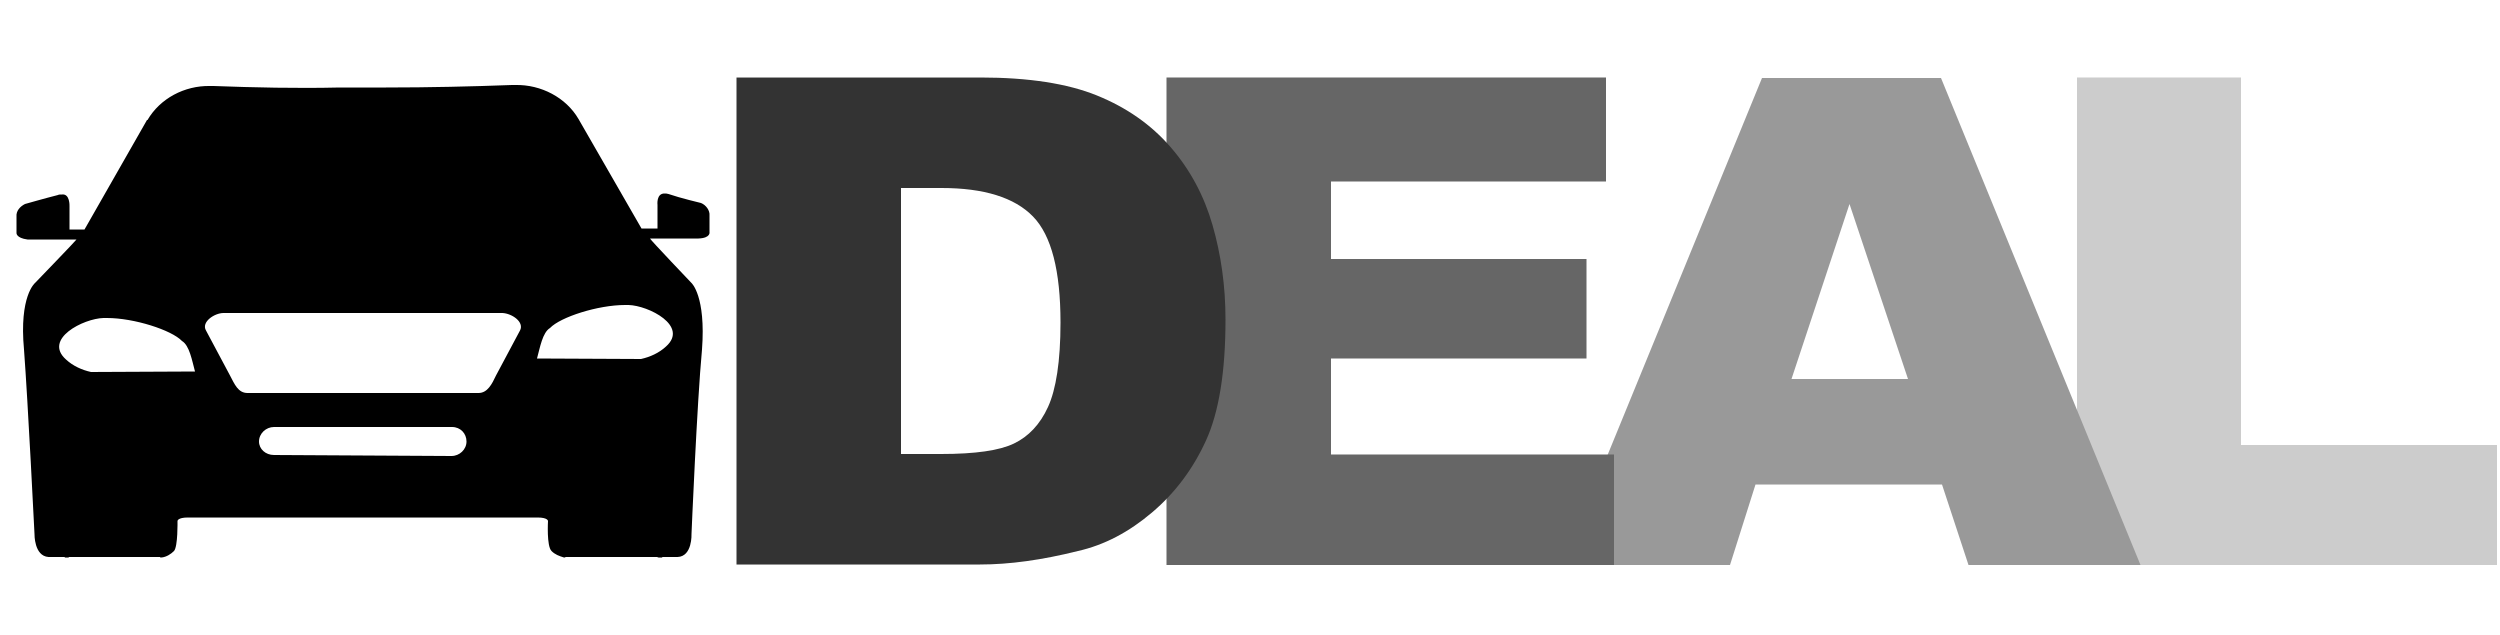
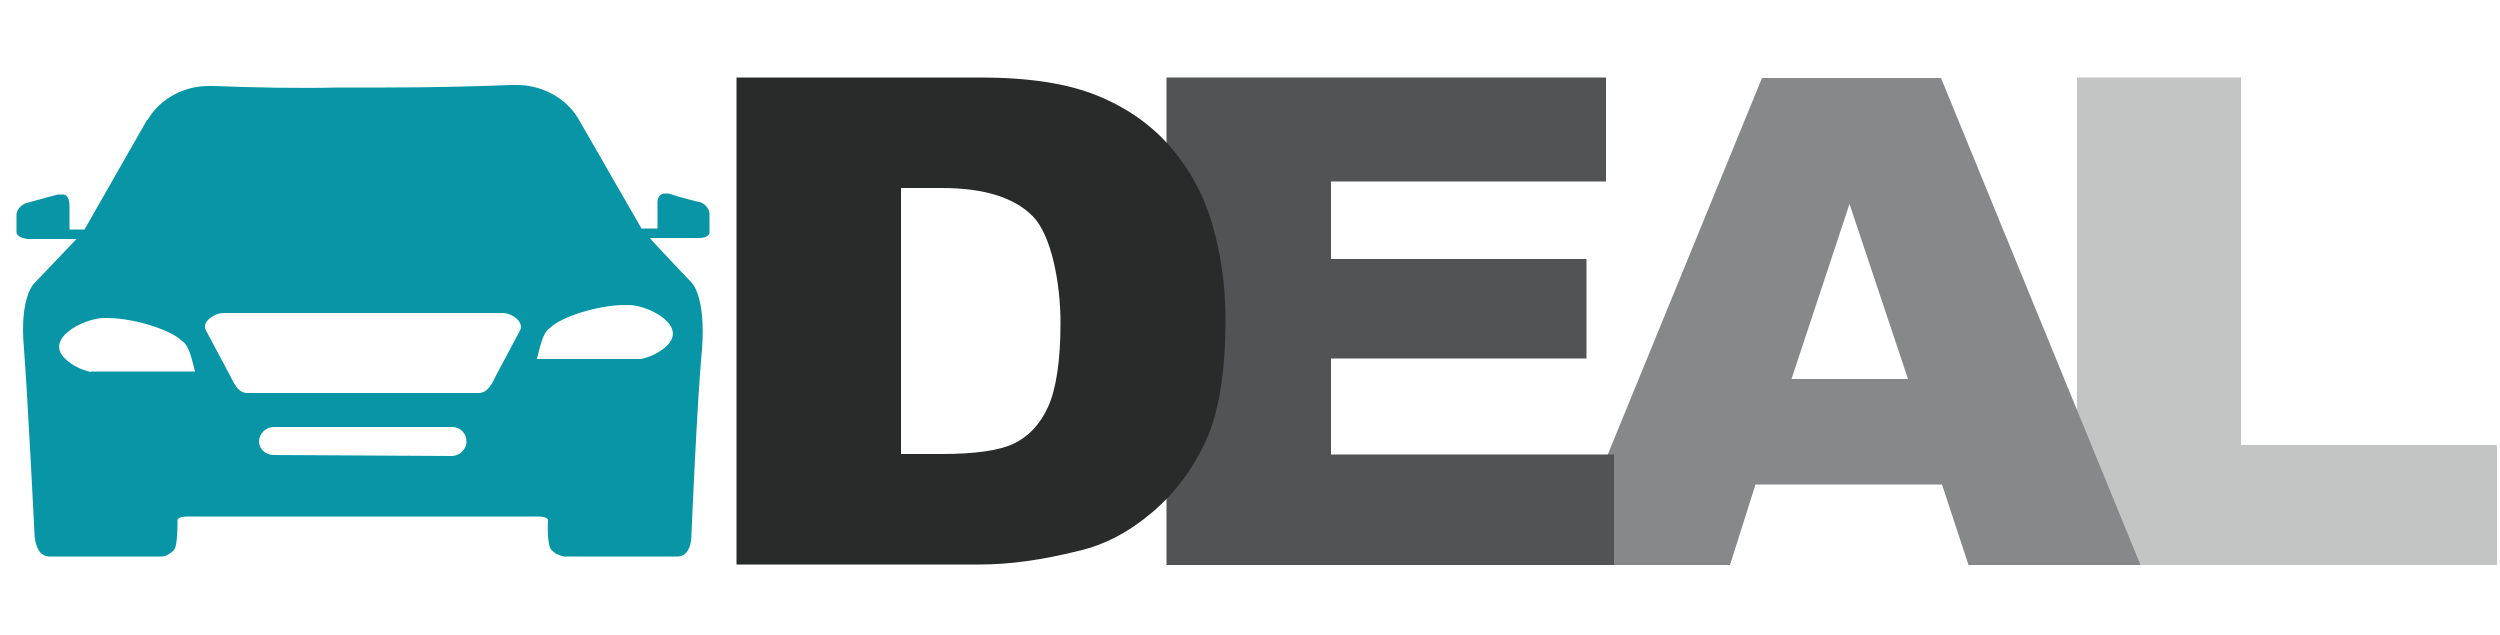
- <svg xmlns="http://www.w3.org/2000/svg" version="1.1" id="master-artboard" x="0px" y="0px" viewBox="0 0 500 127" style="enable-background:new 0 0 500 127;" xml:space="preserve">
-   <style type="text/css">
- 	.st0{fill:#0B2E4D;stroke:#AAAAAA;stroke-width:0.749;stroke-miterlimit:2.998;}
- 	.st1{fill:#CCCCCC;}
- 	.st2{fill:#999999;}
- 	.st3{fill:#666666;}
- 	.st4{fill:#333333;}
- </style>
-   <path class="st0" d="M164.5,64.3L164.5,64.3" />
-   <path d="M42.7,17.2H42c-5.1-0.1-10,2.5-12.5,6.8h-0.1L16.9,45.9h-3v-4.7c0,0,0.1-2.5-1.5-2.3c-0.3,0-0.7,0-0.8,0.1  C9.2,39.6,5,40.8,5,40.8c-1,0.5-1.8,1.4-1.7,2.5v3.3c0,0-0.1,1,2.2,1.3h9.8c0,0.1-8.3,8.7-8.3,8.7s-3.2,2.6-2.2,13.3  c0.8,10.7,2.1,36.9,2.1,36.9s-0.1,4.4,2.8,4.6h3.2l0.1,0.1h0.7l0.1-0.1H32c0,0.1,0.1,0.1,0.3,0.1c1-0.1,1.9-0.7,2.5-1.3  c0.8-0.9,0.7-6,0.7-6s0-0.7,2.1-0.7h69.9c2.1,0,2.1,0.7,2.1,0.7s-0.3,5,0.7,6c0.7,0.7,1.5,1,2.5,1.3c0.1,0,0.3,0,0.3-0.1h18.3  l0.3,0.1h0.7l0.1-0.1h3c3-0.1,2.8-4.6,2.8-4.6s1.1-26.3,2.1-36.9c0.8-10.7-2.1-13.3-2.1-13.3s-8.3-8.7-8.3-8.9h9.7  c2.5-0.1,2.2-1.3,2.2-1.3v-3.3c0.1-1-0.7-2.1-1.7-2.5c0,0-4.2-1-6.5-1.8c-0.3-0.1-0.6-0.1-0.7-0.1c-1.8-0.1-1.5,2.3-1.5,2.3v4.7  h-3.2l-12.6-21.9l0,0c-2.5-4.3-7.5-6.9-12.6-6.8h-0.7c-8,0.3-16.6,0.5-25.2,0.5h-9.3C59.4,17.7,50.8,17.5,42.7,17.2L42.7,17.2z   M54.8,91c-1.7,0-3-1.2-3-2.7l0,0l0,0c0-1.6,1.4-2.9,3-2.9h35.6c1.7,0,2.9,1.3,2.9,2.9l0,0c0,1.6-1.4,2.9-3,2.9l0,0L54.8,91L54.8,91  z M49.5,78.6c-1.9,0-2.6-1.8-3.5-3.5l-4.8-9c-1-1.7,1.7-3.5,3.5-3.5h55.8c1.9,0.1,4.4,1.8,3.5,3.5l-4.8,9c-0.8,1.7-1.7,3.5-3.5,3.5  H49.5z M107.4,71.7c0.6-2.2,1.1-5.2,2.6-6.1c2.1-2.2,9.6-4.6,15-4.6h0.7c4,0.1,12.1,4.2,7.5,8.3c-1.4,1.3-3.2,2.1-5,2.5L107.4,71.7z   M72.9,103.5L72.9,103.5 M18.2,74.4c-1.8-0.4-3.6-1.2-5-2.5c-4.6-4.1,3.5-8.2,7.5-8.3h0.7c5.4,0,12.9,2.4,15,4.6  c1.5,0.9,2,3.9,2.6,6.1L18.2,74.4z" />
+ <svg xmlns="http://www.w3.org/2000/svg" id="master-artboard" version="1.1" viewBox="0 0 500 127">
+   <defs>
+     <style>
+       .st0 {
+         fill: #878889;
+       }
+ 
+       .st1 {
+         fill: #525354;
+       }
+ 
+       .st2 {
+         fill: #c3c4c4;
+       }
+ 
+       .st3 {
+         fill: #292a2a;
+       }
+ 
+       .st4 {
+         fill: #0b2e4d;
+         stroke: #aaa;
+         stroke-miterlimit: 3;
+         stroke-width: .7px;
+       }
+ 
+       .st5 {
+         fill: #0896a6;
+       }
+     </style>
+   </defs>
+   <path class="st4" d="M164.5,64.3h0" />
+   <path class="st5" d="M42.7,17.2h-.7c-5.1-.1-10,2.5-12.5,6.8h-.1l-12.5,21.9h-3v-4.7s.1-2.5-1.5-2.3c-.3,0-.7,0-.8,0-2.4.6-6.6,1.8-6.6,1.8-1,.5-1.8,1.4-1.7,2.5v3.3s0,1,2.2,1.3h9.8c0,0-8.3,8.7-8.3,8.7,0,0-3.2,2.6-2.2,13.3.8,10.7,2.1,36.9,2.1,36.9,0,0,0,4.4,2.8,4.6h3.3c0,0,.7,0,.7,0h.1c0,0,18.2,0,18.2,0,0,0,0,0,.3,0,1,0,1.9-.7,2.5-1.3.8-.9.7-6,.7-6,0,0,0-.7,2.1-.7h69.9c2.1,0,2.1.7,2.1.7,0,0-.3,5,.7,6s1.5,1,2.5,1.3c0,0,.3,0,.3,0h18.6c0,0,.7,0,.7,0h.1c0,0,3,0,3,0,3,0,2.8-4.6,2.8-4.6,0,0,1.1-26.3,2.1-36.9.8-10.7-2.1-13.3-2.1-13.3,0,0-8.3-8.7-8.3-8.9h9.7c2.5,0,2.2-1.3,2.2-1.3v-3.3c.1-1-.7-2.1-1.7-2.5,0,0-4.2-1-6.5-1.8-.3,0-.6,0-.7,0-1.8,0-1.5,2.3-1.5,2.3v4.7h-3.2l-12.6-21.9h0c-2.5-4.3-7.5-6.9-12.6-6.8h-.7c-8,.3-16.6.5-25.2.5h-9.3c-8.5.2-17.1,0-25.2-.3h0ZM54.8,91c-1.7,0-3-1.2-3-2.7h0c0-1.6,1.4-2.9,3-2.9h35.6c1.7,0,2.9,1.3,2.9,2.9h0c0,1.6-1.4,2.9-3,2.9h0l-35.5-.2h0ZM49.5,78.6c-1.9,0-2.6-1.8-3.5-3.5l-4.8-9c-1-1.7,1.7-3.5,3.5-3.5h55.8c1.9,0,4.4,1.8,3.5,3.5l-4.8,9c-.8,1.7-1.7,3.5-3.5,3.5h-46.2ZM107.4,71.7c.6-2.2,1.1-5.2,2.6-6.1,2.1-2.2,9.6-4.6,15-4.6h.7c4,0,12.1,4.2,7.5,8.3-1.4,1.3-3.2,2.1-5,2.5h-20.8ZM72.9,103.5h0M18.2,74.4c-1.8-.4-3.6-1.2-5-2.5-4.6-4.1,3.5-8.2,7.5-8.3h.7c5.4,0,12.9,2.4,15,4.6,1.5.9,2,3.9,2.6,6.1h-20.8Z" />
  <g>
-     <path class="st1" d="M415.4,15.5h32.8V89h51.2v24h-84V15.5z" />
-     <path class="st2" d="M381.6,75.8l-11.7-35l-11.6,35H381.6z M388.4,96.9h-37.3L346,113h-33.5l39.9-97.4h35.8l39.9,97.4h-34.4   L388.4,96.9z" />
-     <path class="st3" d="M233.3,15.5h87.9v20.8h-55v15.5h51.1v19.9h-51.1v19.2h56.6V113h-89.5L233.3,15.5L233.3,15.5z" />
-     <path class="st4" d="M147.4,15.5h48.7c9.6,0,17.4,1.2,23.3,3.6c5.9,2.4,10.8,5.8,14.7,10.3s6.7,9.7,8.4,15.6s2.6,12.2,2.6,18.9   c0,10.4-1.3,18.5-3.9,24.2c-2.6,5.7-6.2,10.5-10.8,14.4s-9.5,6.5-14.8,7.7c-7.2,1.8-13.7,2.7-19.6,2.7h-48.7V15.5H147.4z    M180.2,37.6v53.2h8c6.9,0,11.7-0.7,14.6-2.1c2.9-1.4,5.2-3.8,6.8-7.3s2.5-9.1,2.5-16.9c0-10.3-1.8-17.4-5.5-21.2   s-9.8-5.7-18.3-5.7H180.2z" />
+     <path class="st2" d="M415.4,15.5h32.8v73.5h51.2v24h-84V15.5Z" />
+     <path class="st0" d="M381.6,75.8l-11.7-35-11.6,35h23.3ZM388.4,96.9h-37.3l-5.1,16.1h-33.5l39.9-97.4h35.8l39.9,97.4h-34.4l-5.3-16.1Z" />
+     <path class="st1" d="M233.3,15.5h87.9v20.8h-55v15.5h51.1v19.9h-51.1v19.2h56.6v22.1h-89.5V15.5h0Z" />
+     <path class="st3" d="M147.4,15.5h48.7c9.6,0,17.4,1.2,23.3,3.6,5.9,2.4,10.8,5.8,14.7,10.3s6.7,9.7,8.4,15.6,2.6,12.2,2.6,18.9c0,10.4-1.3,18.5-3.9,24.2-2.6,5.7-6.2,10.5-10.8,14.4s-9.5,6.5-14.8,7.7c-7.2,1.8-13.7,2.7-19.6,2.7h-48.7V15.5h.1ZM180.2,37.6v53.2h8c6.9,0,11.7-.7,14.6-2.1,2.9-1.4,5.2-3.8,6.8-7.3s2.5-9.1,2.5-16.9-1.8-17.4-5.5-21.2-9.8-5.7-18.3-5.7h-8.1Z" />
  </g>
</svg>
